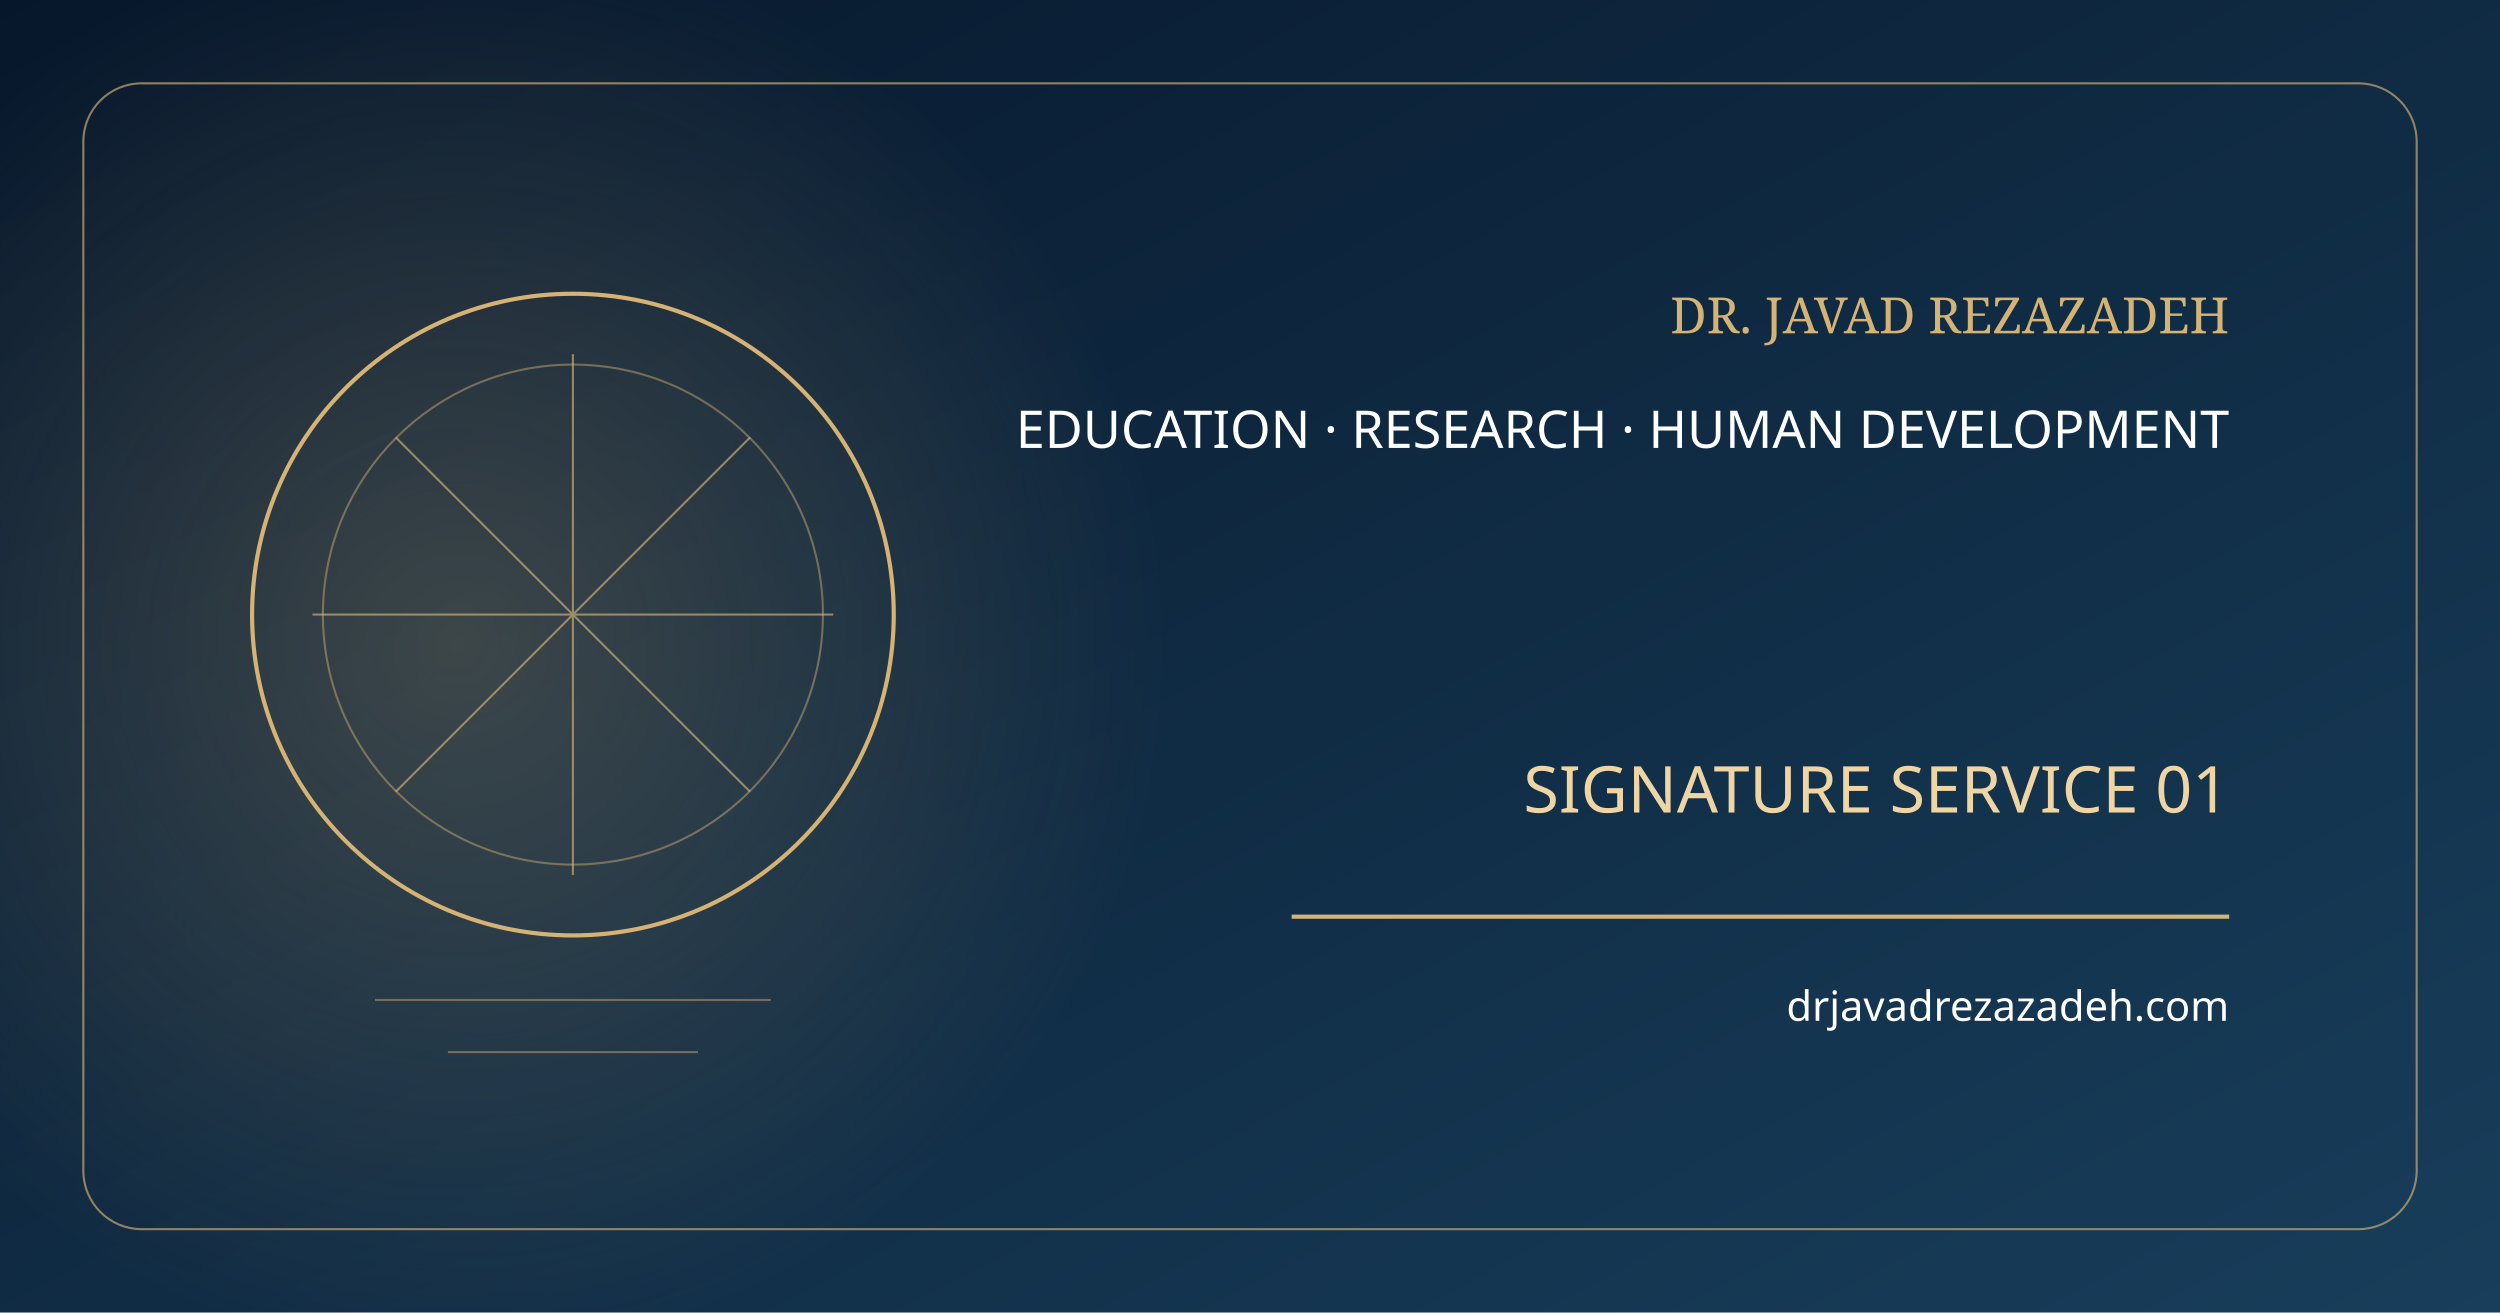
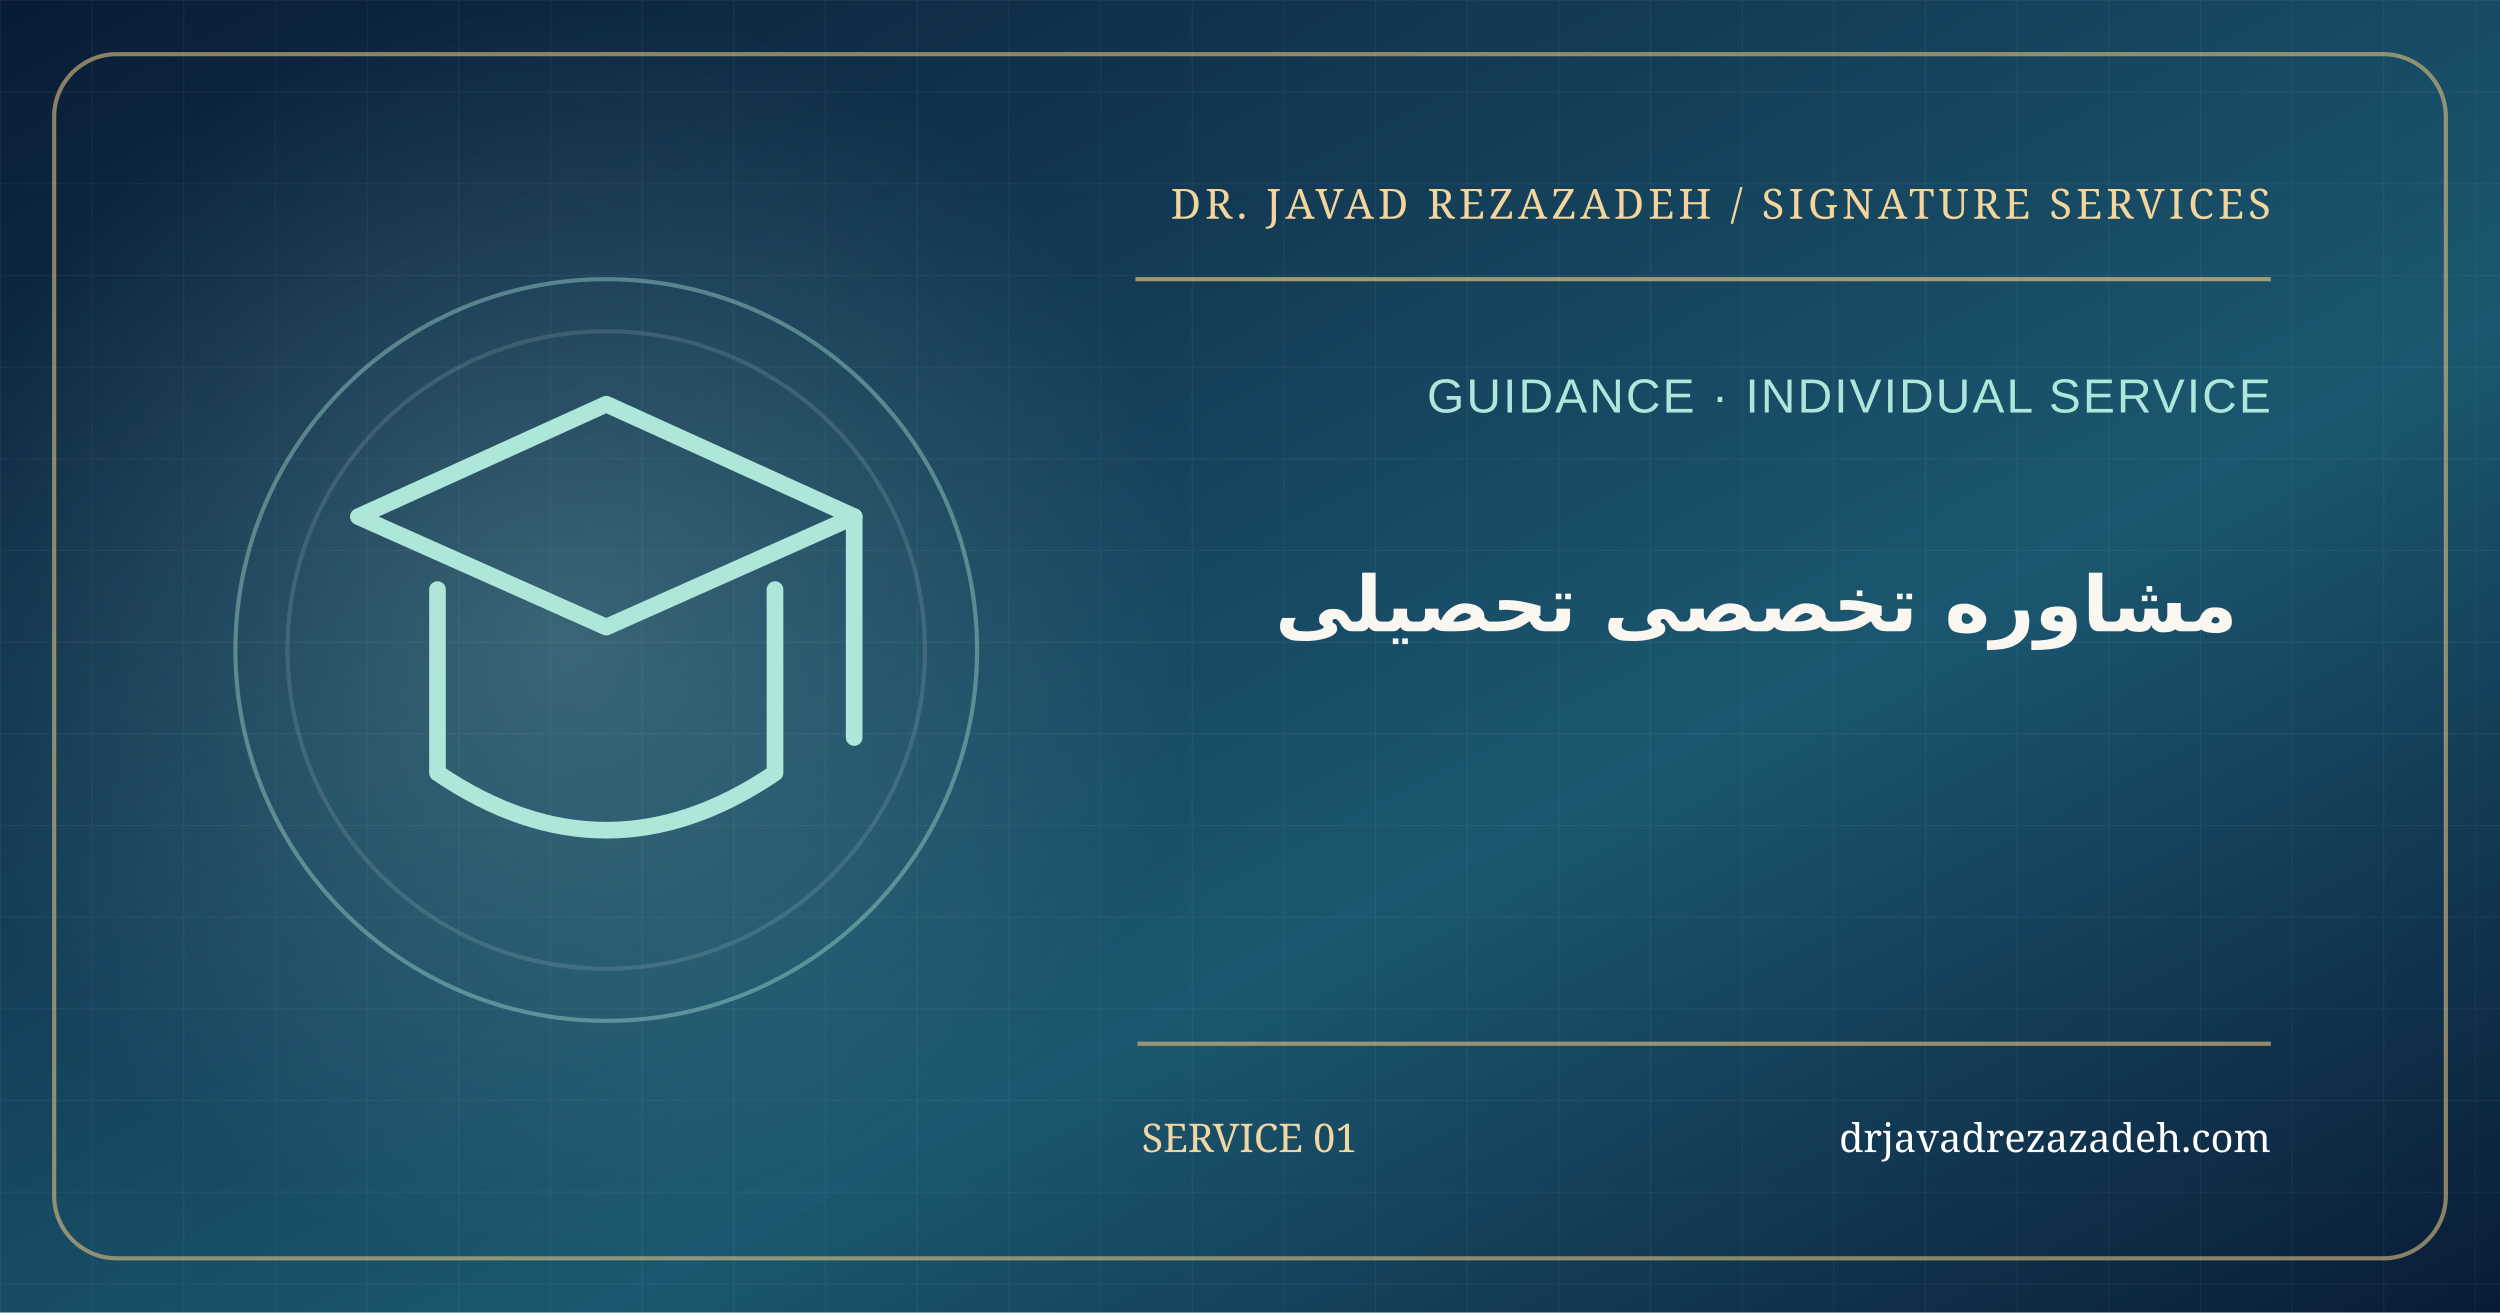
- <svg xmlns="http://www.w3.org/2000/svg" width="1200" height="630" viewBox="0 0 1200 630" role="img" aria-labelledby="t d">
+ <svg xmlns="http://www.w3.org/2000/svg" width="1200" height="630" viewBox="0 0 1200 630" role="img" aria-labelledby="title description">
  <defs>
-     <linearGradient id="bg" x2="1" y2="1">
-       <stop stop-color="#07172B" />
-       <stop offset="1" stop-color="#183E5B" />
+     <linearGradient id="bg" x1="0" y1="0" x2="1" y2="1">
+       <stop stop-color="#091b36" />
+       <stop offset=".62" stop-color="#1b5770" />
+       <stop offset="1" stop-color="#091b36" />
    </linearGradient>
    <radialGradient id="glow">
-       <stop stop-color="#D5B375" stop-opacity=".24" />
-       <stop offset="1" stop-color="#D5B375" stop-opacity="0" />
+       <stop stop-color="#aee6d9" stop-opacity=".24" />
+       <stop offset="1" stop-color="#aee6d9" stop-opacity="0" />
    </radialGradient>
+     <pattern id="mesh" width="44" height="44" patternUnits="userSpaceOnUse">
+       <path d="M44 0H0V44" fill="none" stroke="#fff" stroke-opacity=".05" />
+     </pattern>
  </defs>
  <rect width="1200" height="630" fill="url(#bg)" />
-   <circle cx="220" cy="310" r="340" fill="url(#glow)" />
-   <g stroke="#D5B375" fill="none">
-     <rect x="40" y="40" width="1120" height="550" rx="28" opacity=".65" />
-     <circle cx="275" cy="295" r="154" stroke-width="2" />
-     <circle cx="275" cy="295" r="120" opacity=".45" />
-     <path d="M150 295h250M275 170v250M190 210l170 170M360 210L190 380" opacity=".65" />
-     <path d="M180 480h190M215 505h120" opacity=".45" />
+   <rect width="1200" height="630" fill="url(#mesh)" />
+   <circle cx="270" cy="305" r="300" fill="url(#glow)" />
+   <rect x="26" y="26" width="1148" height="578" rx="30" fill="none" stroke="#dabb7b" stroke-opacity=".62" stroke-width="2" />
+   <circle cx="291" cy="312" r="178" fill="none" stroke="#aee6d9" stroke-opacity=".4" stroke-width="2" />
+   <circle cx="291" cy="312" r="153" fill="none" stroke="#fff" stroke-opacity=".12" stroke-width="2" />
+   <g transform="translate(291 312)" stroke="#aee6d9" fill="none" stroke-width="8" stroke-linecap="round" stroke-linejoin="round">
+     <path d="M-119-64L0-118 119-64 0-11Z" />
+     <path d="M-81-29v88q81 55 162 0v-88M119-64v106" />
  </g>
-   <text x="1070" y="160" text-anchor="end" fill="#D5B375" font-size="24" font-family="serif">DR. JAVAD REZAZADEH</text>
-   <text x="1070" y="215" text-anchor="end" fill="#FFFFFF" font-size="25" font-family="sans-serif">EDUCATION · RESEARCH · HUMAN DEVELOPMENT</text>
-   <text x="1070" y="390" text-anchor="end" fill="#F0D5A4" font-size="31" font-family="sans-serif">SIGNATURE SERVICE 01</text>
-   <path d="M620 440h450" stroke="#D5B375" stroke-width="2" />
-   <text x="1070" y="490" text-anchor="end" fill="#FFFFFF" font-size="20" font-family="sans-serif">drjavadrezazadeh.com</text>
+   <path d="M545 134h545" stroke="#dbba7a" stroke-width="2" stroke-opacity=".72" />
+   <text x="1090" y="105" fill="#f4d59b" text-anchor="end" font-family="Georgia,serif" font-size="20" letter-spacing="2">DR. JAVAD REZAZADEH  /  SIGNATURE SERVICES</text>
+   <text x="1090" y="198" fill="#aee6d9" text-anchor="end" font-size="23" font-family="Arial,sans-serif" letter-spacing="1">GUIDANCE  ·  INDIVIDUAL SERVICE</text>
+   <text x="1074" y="303" text-anchor="start" direction="rtl" font-family="Tahoma,Arial,sans-serif" font-weight="700" font-size="37" fill="#faf7f0">مشاوره تخصصی تحصیلی</text>
+   <path d="M546 501h544" stroke="#dbba7a" stroke-opacity=".65" stroke-width="2" />
+   <text x="1090" y="553" text-anchor="end" fill="#ffffff" font-family="Georgia,serif" font-size="19">drjavadrezazadeh.com</text>
+   <text x="548" y="553" fill="#f0d7a2" font-size="19" font-family="Georgia,serif">SERVICE 01</text>
</svg>
